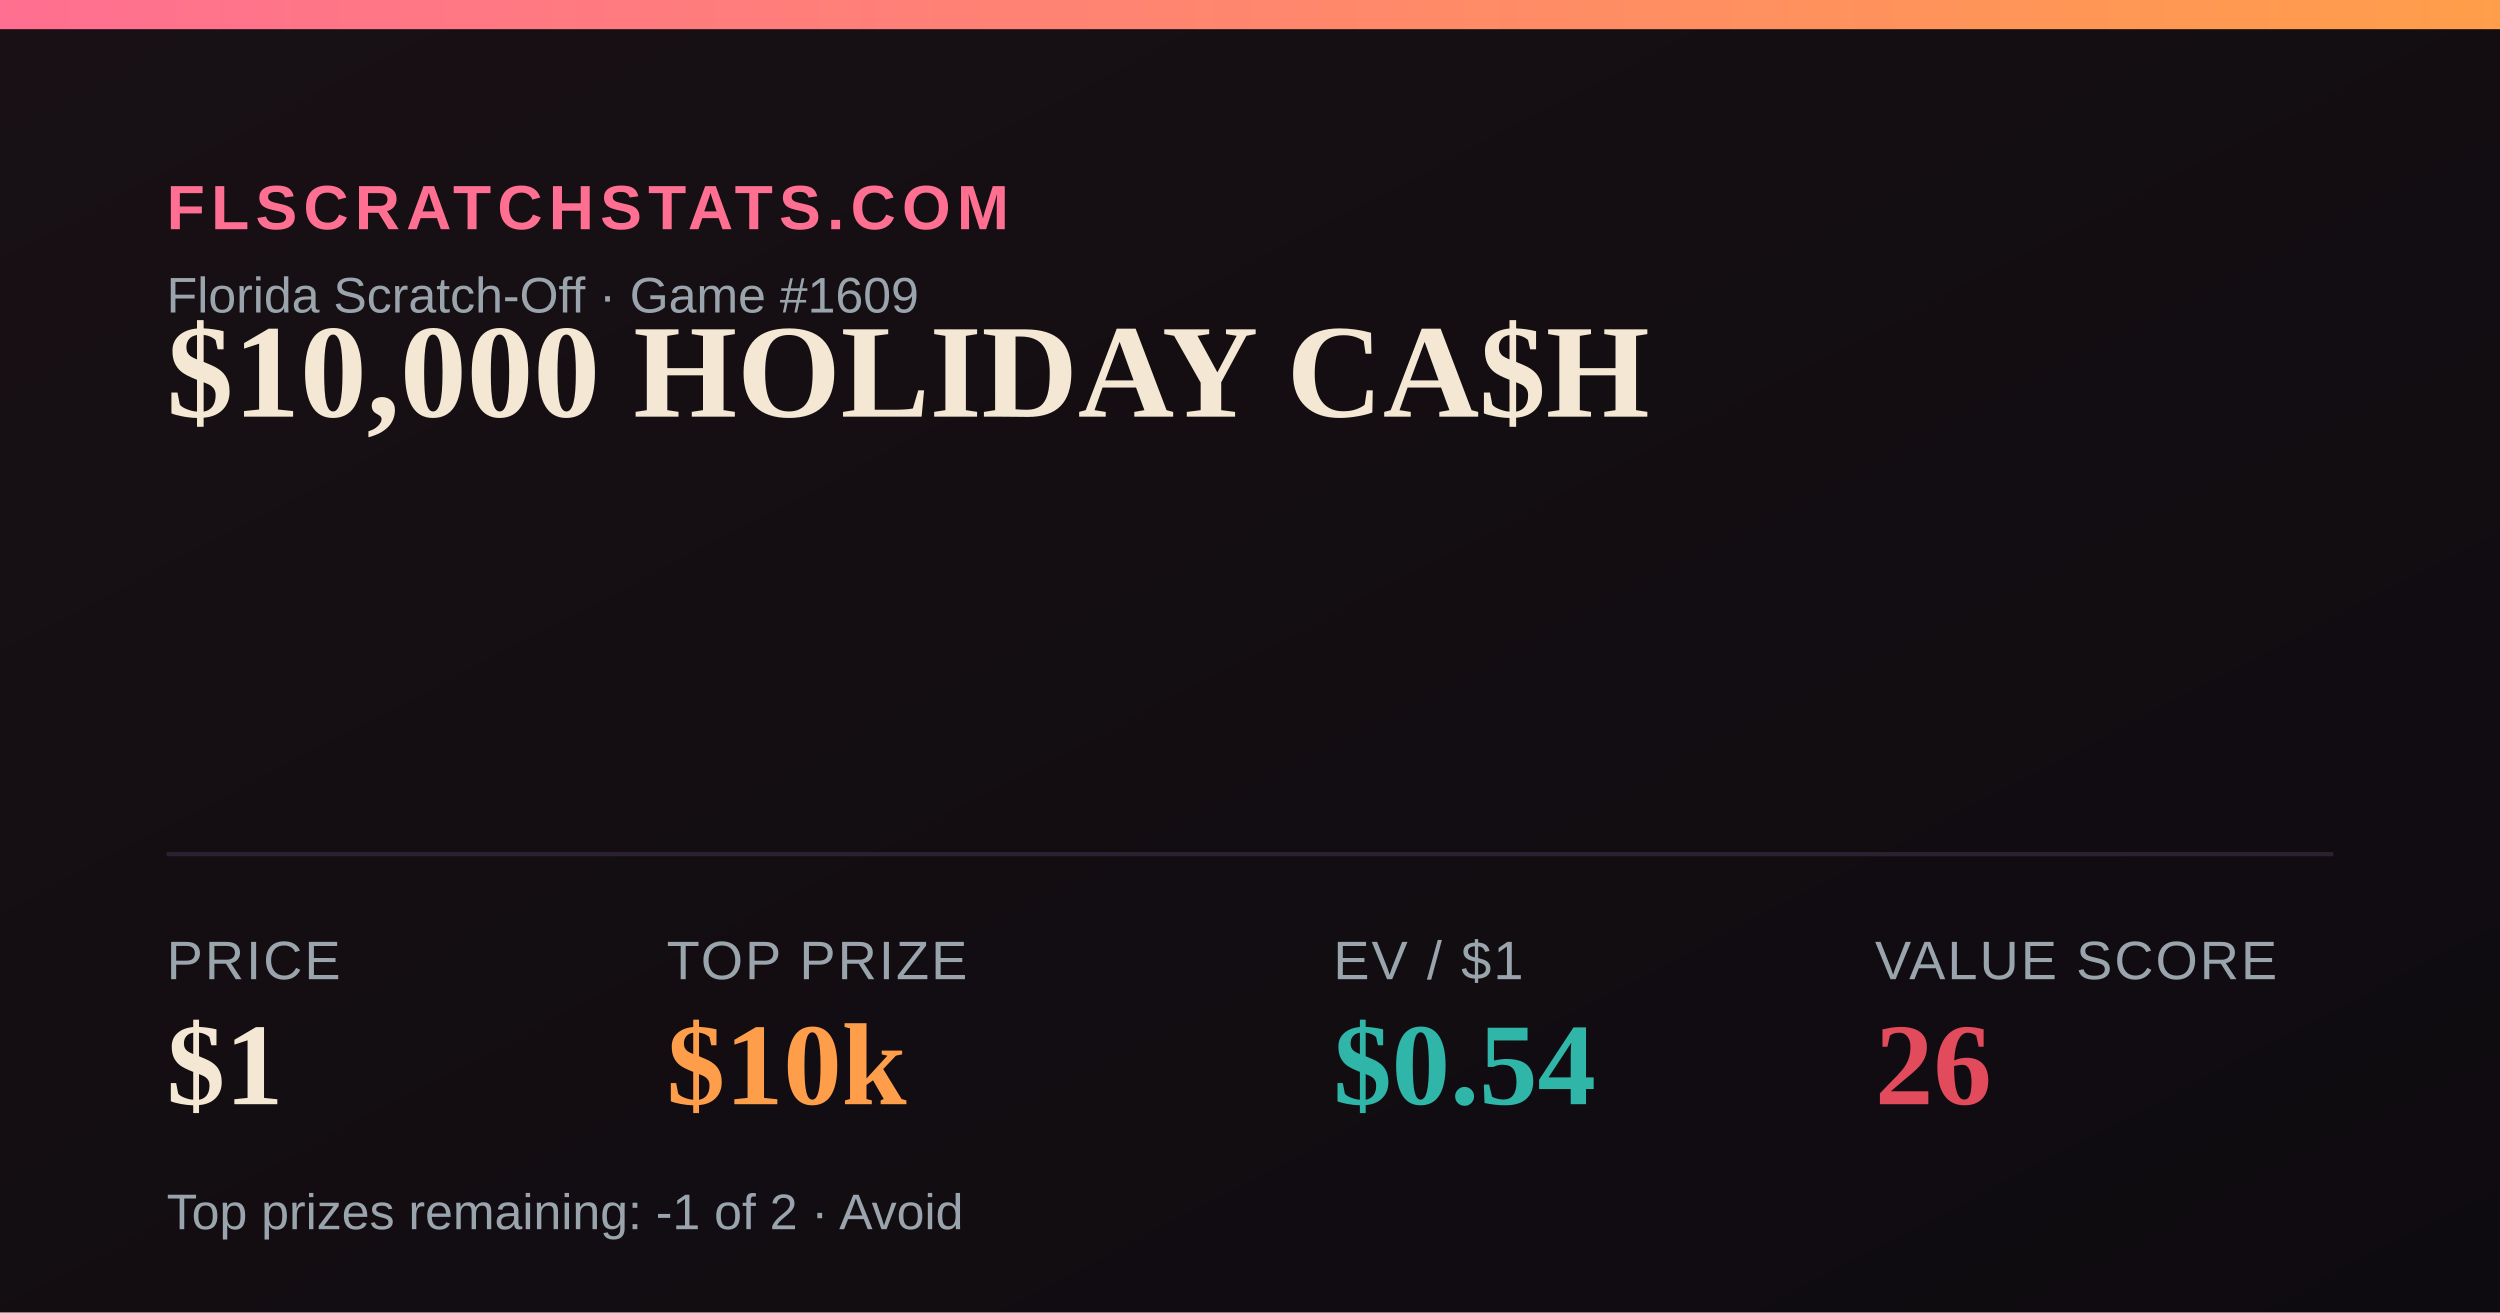
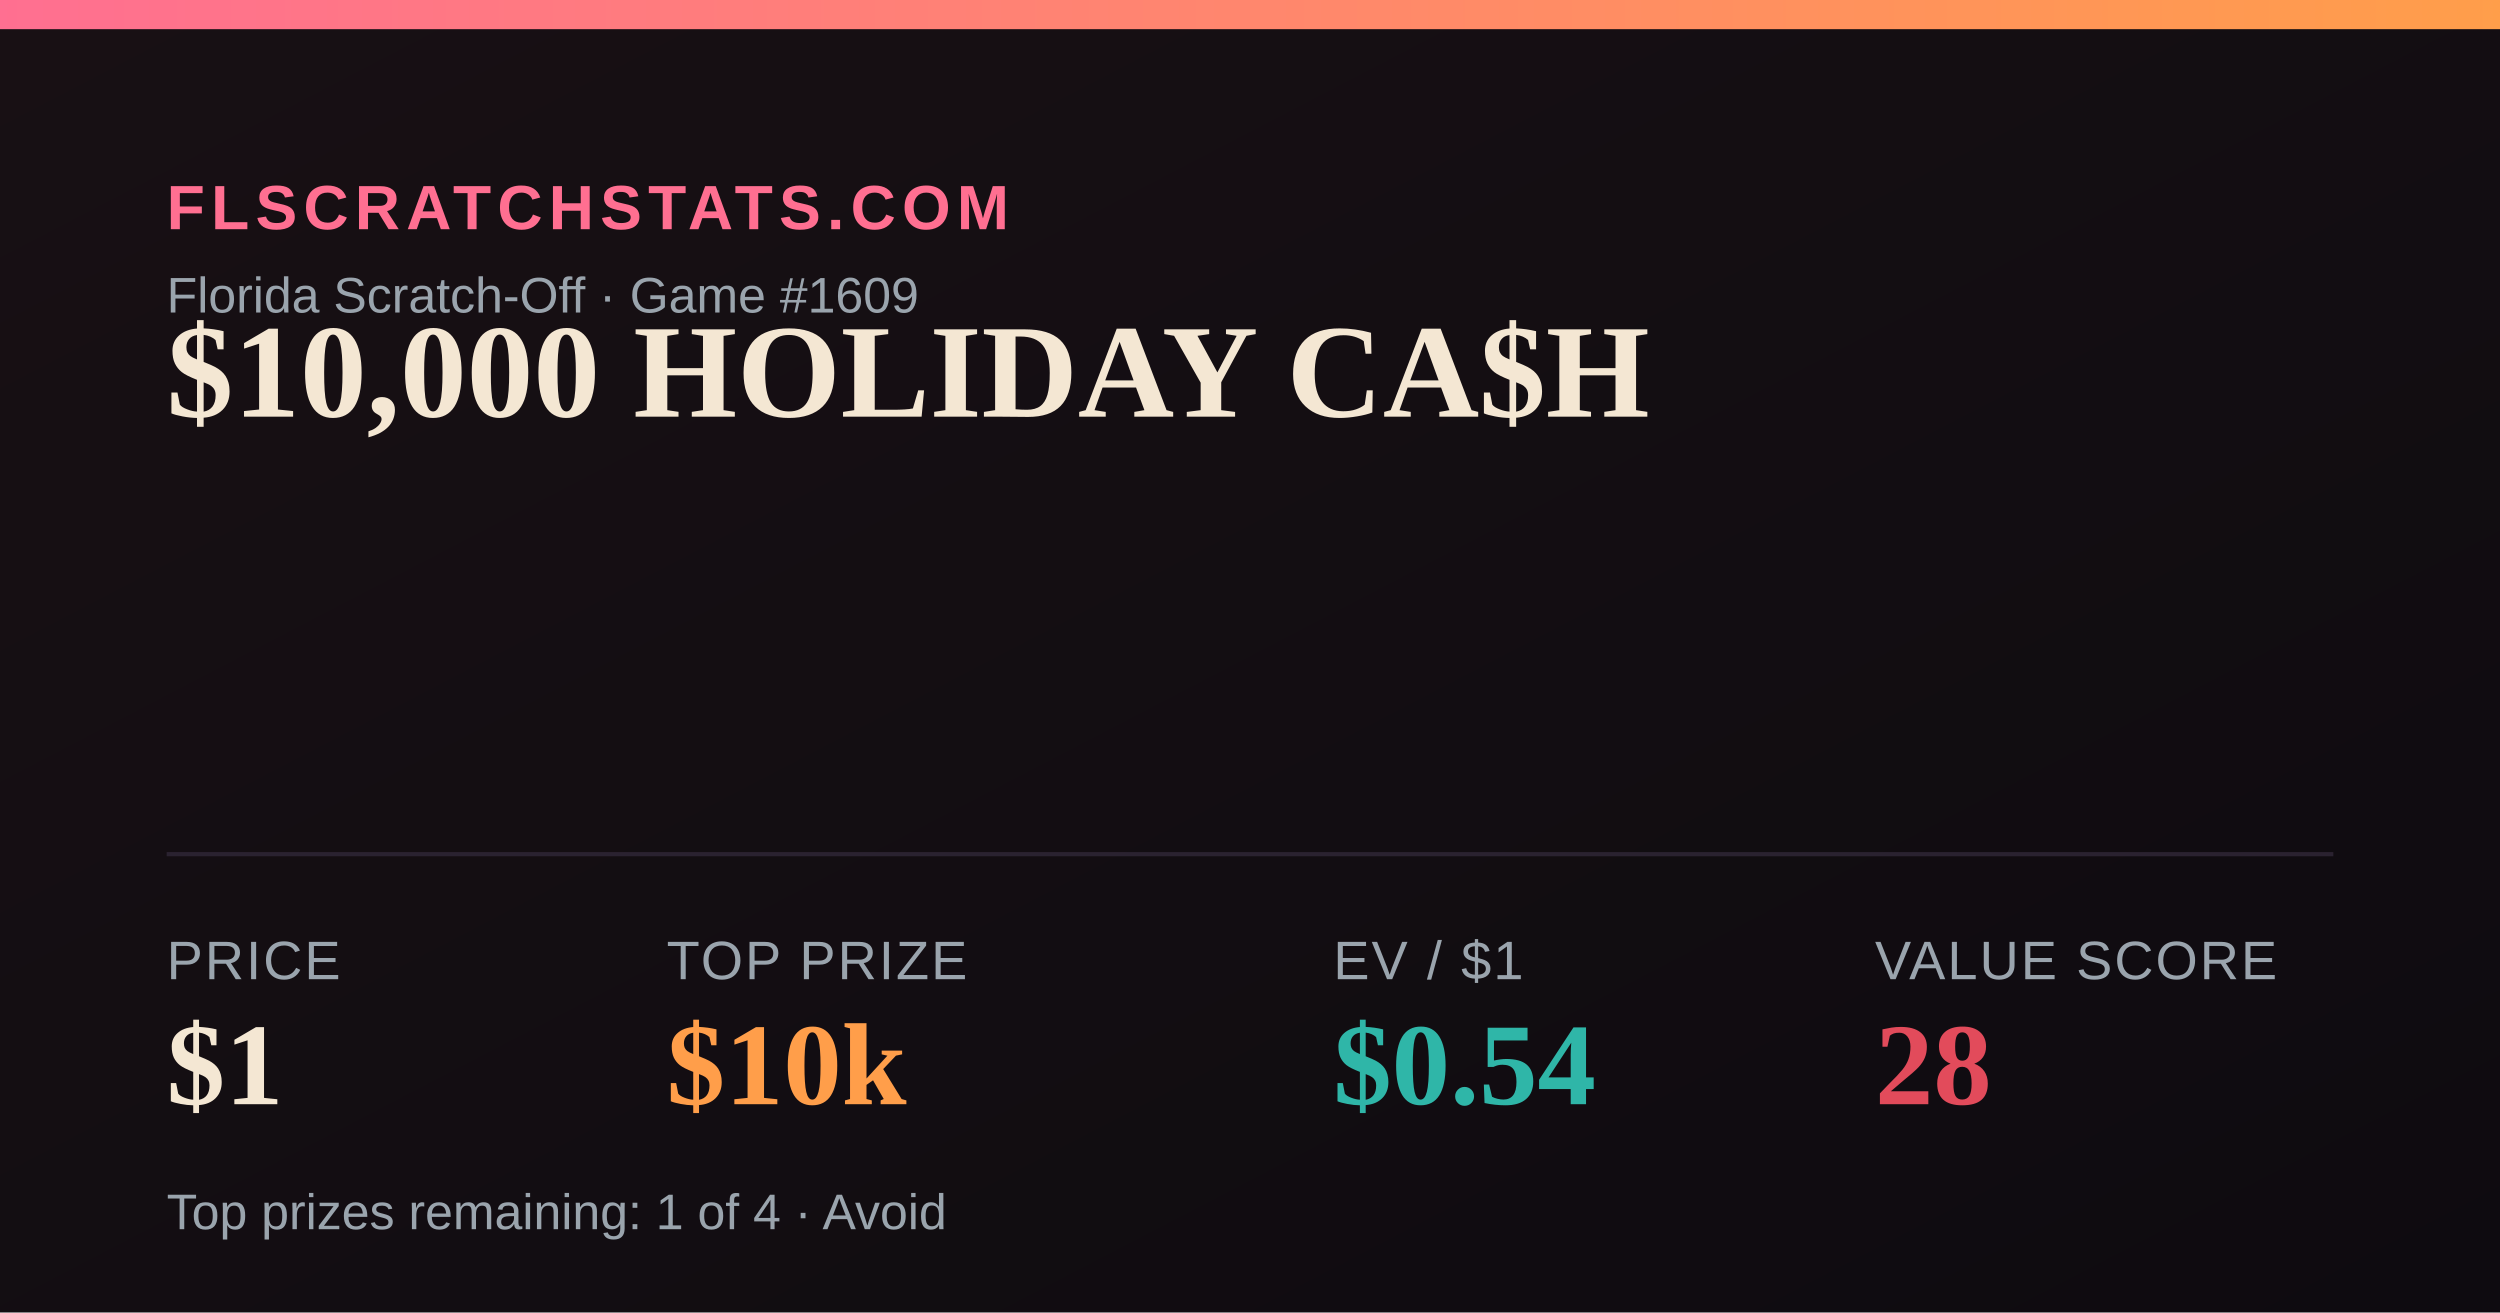
<svg xmlns="http://www.w3.org/2000/svg" width="1200" height="630" viewBox="0 0 1200 630">
  <defs>
    <linearGradient id="bg" x1="0" y1="0" x2="1" y2="1">
      <stop offset="0" stop-color="#181014" />
      <stop offset="1" stop-color="#0e0b10" />
    </linearGradient>
    <linearGradient id="accent" x1="0" y1="0" x2="1" y2="0">
      <stop offset="0" stop-color="#FF6F91" />
      <stop offset="1" stop-color="#FF9E4A" />
    </linearGradient>
  </defs>
  <rect width="1200" height="630" fill="url(#bg)" />
  <rect x="0" y="0" width="1200" height="14" fill="url(#accent)" />
  <text x="80" y="110" font-family="Arial,Helvetica,sans-serif" font-size="30" fill="#FF6F91" letter-spacing="3" font-weight="700">FLSCRATCHSTATS.COM</text>
  <text x="80" y="150" font-family="Arial,Helvetica,sans-serif" font-size="24" fill="#9aa4ad">Florida Scratch-Off · Game #1609</text>
  <text x="80" y="200" font-family="Georgia,'Times New Roman',serif" font-size="64" font-weight="700" fill="#F4E7D3">$10,000 HOLIDAY CA$H</text>
  <line x1="80" y1="410" x2="1120" y2="410" stroke="#2a2230" stroke-width="2" />
  <text x="80" y="470" font-family="Arial,Helvetica,sans-serif" font-size="26" fill="#9aa4ad" letter-spacing="1">PRICE</text>
  <text x="80" y="530" font-family="Georgia,'Times New Roman',serif" font-size="56" font-weight="700" fill="#F4E7D3">$1</text>
  <text x="320" y="470" font-family="Arial,Helvetica,sans-serif" font-size="26" fill="#9aa4ad" letter-spacing="1">TOP PRIZE</text>
  <text x="320" y="530" font-family="Georgia,'Times New Roman',serif" font-size="56" font-weight="700" fill="#FF9E4A">$10k</text>
  <text x="640" y="470" font-family="Arial,Helvetica,sans-serif" font-size="26" fill="#9aa4ad" letter-spacing="1">EV / $1</text>
  <text x="640" y="530" font-family="Georgia,'Times New Roman',serif" font-size="56" font-weight="700" fill="#2FB6A8">$0.54</text>
  <text x="900" y="470" font-family="Arial,Helvetica,sans-serif" font-size="26" fill="#9aa4ad" letter-spacing="1">VALUE SCORE</text>
-   <text x="900" y="530" font-family="Georgia,'Times New Roman',serif" font-size="56" font-weight="700" fill="#E24B5B">26</text>
-   <text x="80" y="590" font-family="Arial,Helvetica,sans-serif" font-size="24" fill="#9aa4ad">Top prizes remaining: -1 of 2 · Avoid</text>
+   <text x="900" y="530" font-family="Georgia,'Times New Roman',serif" font-size="56" font-weight="700" fill="#E24B5B">28</text>
+   <text x="80" y="590" font-family="Arial,Helvetica,sans-serif" font-size="24" fill="#9aa4ad">Top prizes remaining: 1 of 4 · Avoid</text>
</svg>
